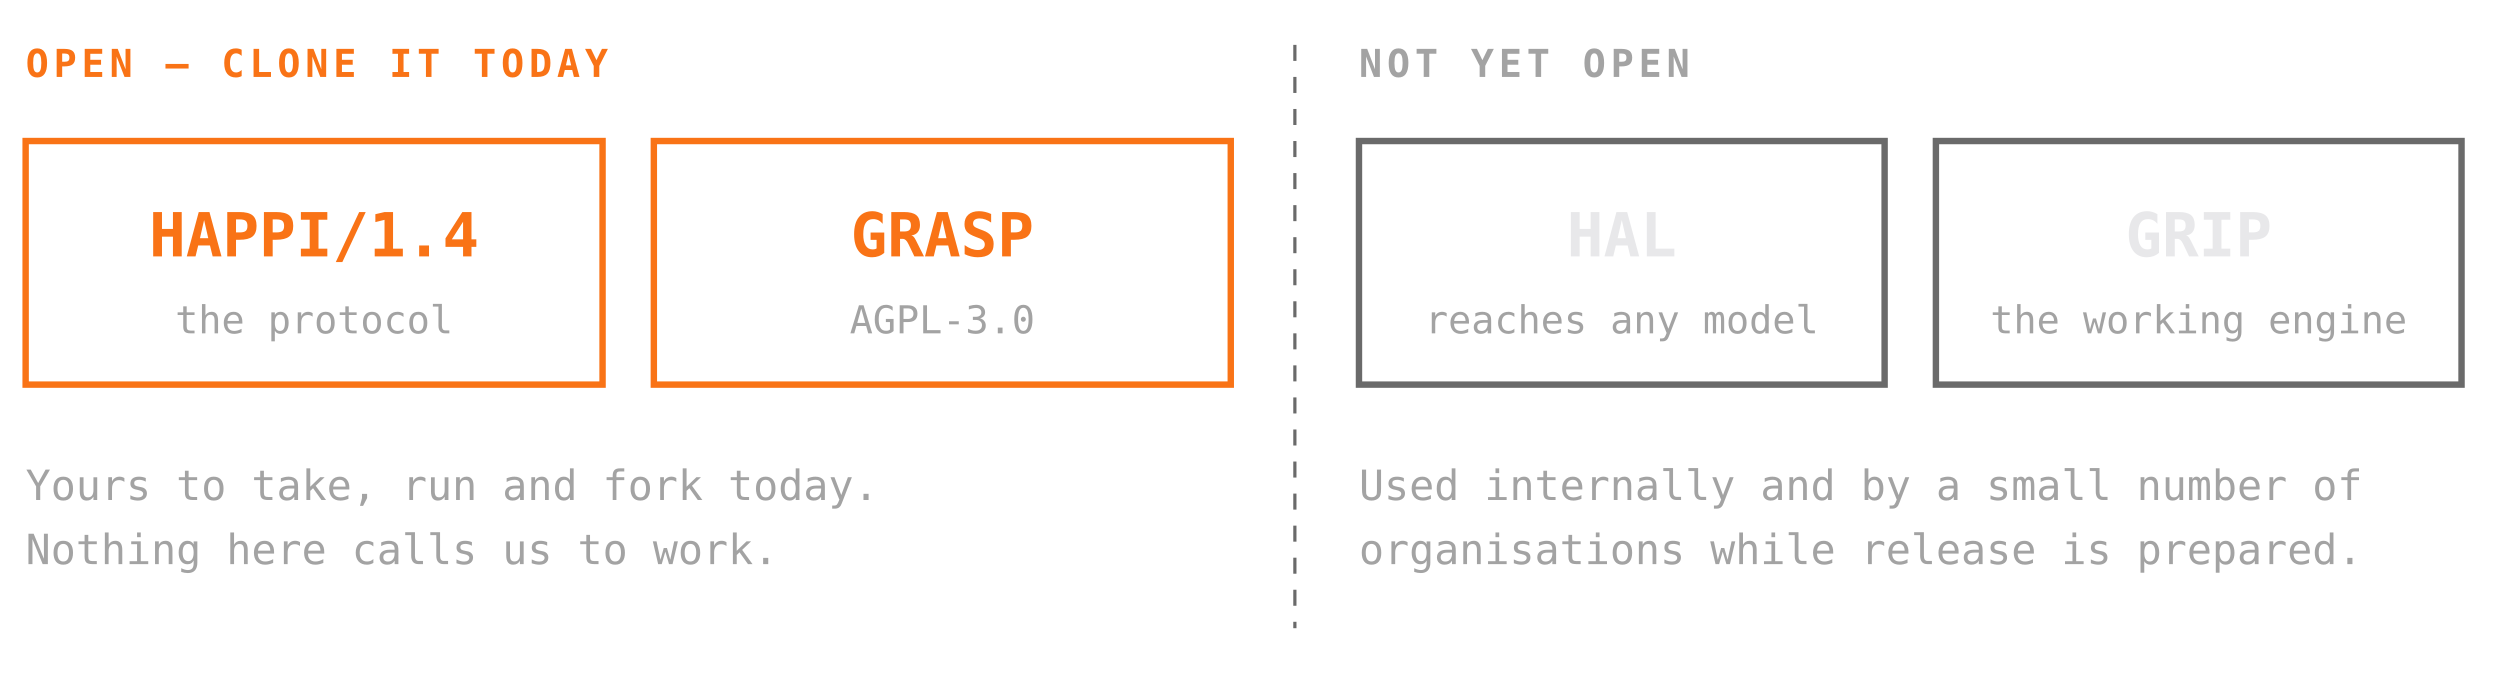
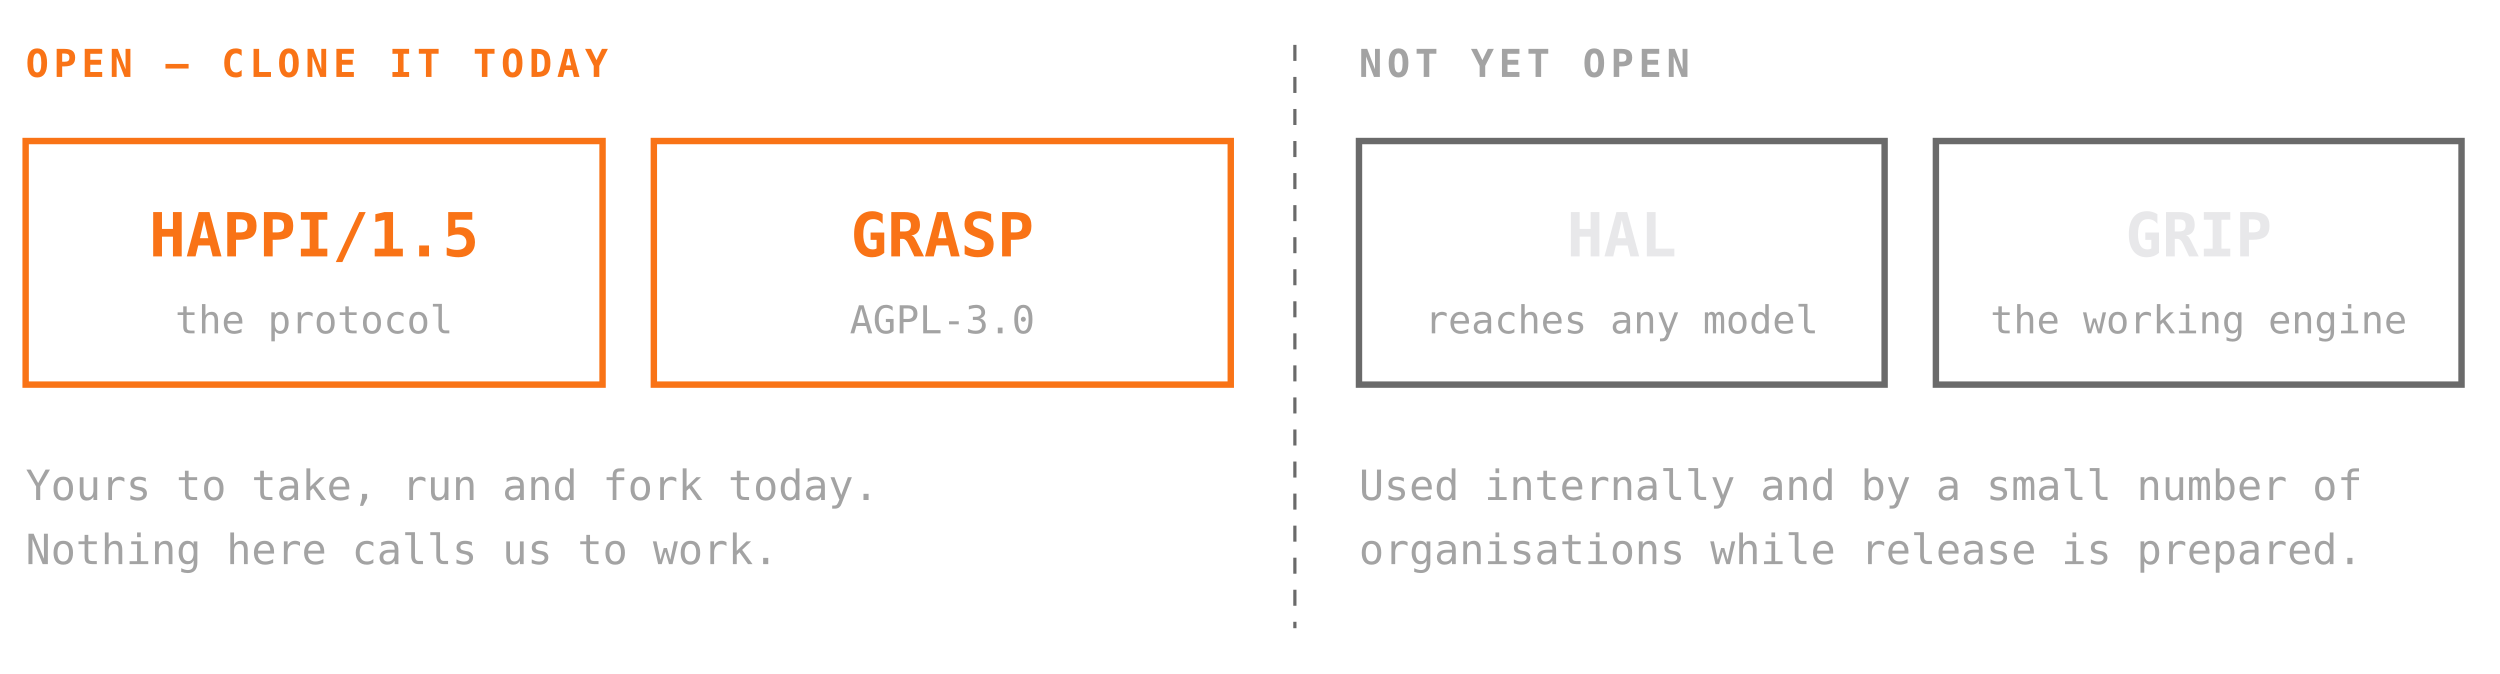
- <svg xmlns="http://www.w3.org/2000/svg" viewBox="0 0 780 210" role="img" font-family="ui-monospace, SFMono-Regular, Menlo, monospace" fill="none" aria-label="The open-core boundary. Open and free to clone today: the HAPPI/1.4 protocol and GRASP under AGPL-3.0. Used internally and by a small number of organisations while the release is prepared: HAL and GRIP.">
+ <svg xmlns="http://www.w3.org/2000/svg" viewBox="0 0 780 210" role="img" font-family="ui-monospace, SFMono-Regular, Menlo, monospace" fill="none" aria-label="The open-core boundary. Open and free to clone today: the HAPPI/1.5 protocol and GRASP under AGPL-3.0. Used internally and by a small number of organisations while the release is prepared: HAL and GRIP.">
  <text x="8" y="24" fill="#f97316" font-size="12" font-weight="700" letter-spacing="1.5">OPEN — CLONE IT TODAY</text>
  <text x="424" y="24" fill="#a3a3a3" font-size="12" font-weight="700" letter-spacing="1.5">NOT YET OPEN</text>
  <rect x="8" y="44" width="180" height="76" stroke="#f97316" stroke-width="2" />
-   <text x="98" y="80" fill="#f97316" font-size="19" font-weight="700" text-anchor="middle">HAPPI/1.4</text>
+   <text x="98" y="80" fill="#f97316" font-size="19" font-weight="700" text-anchor="middle">HAPPI/1.5</text>
  <text x="98" y="104" fill="#a3a3a3" font-size="12" text-anchor="middle">the protocol</text>
  <rect x="204" y="44" width="180" height="76" stroke="#f97316" stroke-width="2" />
  <text x="294" y="80" fill="#f97316" font-size="19" font-weight="700" text-anchor="middle">GRASP</text>
  <text x="294" y="104" fill="#a3a3a3" font-size="12" text-anchor="middle">AGPL-3.0</text>
  <line x1="404" y1="14" x2="404" y2="196" stroke="#6a6a6a" stroke-width="1" stroke-dasharray="5 5" />
  <rect x="424" y="44" width="164" height="76" stroke="#6a6a6a" stroke-width="2" />
  <text x="506" y="80" fill="#e8e8ea" font-size="19" font-weight="700" text-anchor="middle">HAL</text>
  <text x="506" y="104" fill="#a3a3a3" font-size="12" text-anchor="middle">reaches any model</text>
  <rect x="604" y="44" width="164" height="76" stroke="#6a6a6a" stroke-width="2" />
  <text x="686" y="80" fill="#e8e8ea" font-size="19" font-weight="700" text-anchor="middle">GRIP</text>
  <text x="686" y="104" fill="#a3a3a3" font-size="12" text-anchor="middle">the working engine</text>
  <text x="8" y="156" fill="#a3a3a3" font-size="13">Yours to take, run and fork today.</text>
  <text x="8" y="176" fill="#a3a3a3" font-size="13">Nothing here calls us to work.</text>
  <text x="424" y="156" fill="#a3a3a3" font-size="13">Used internally and by a small number of</text>
  <text x="424" y="176" fill="#a3a3a3" font-size="13">organisations while release is prepared.</text>
</svg>
